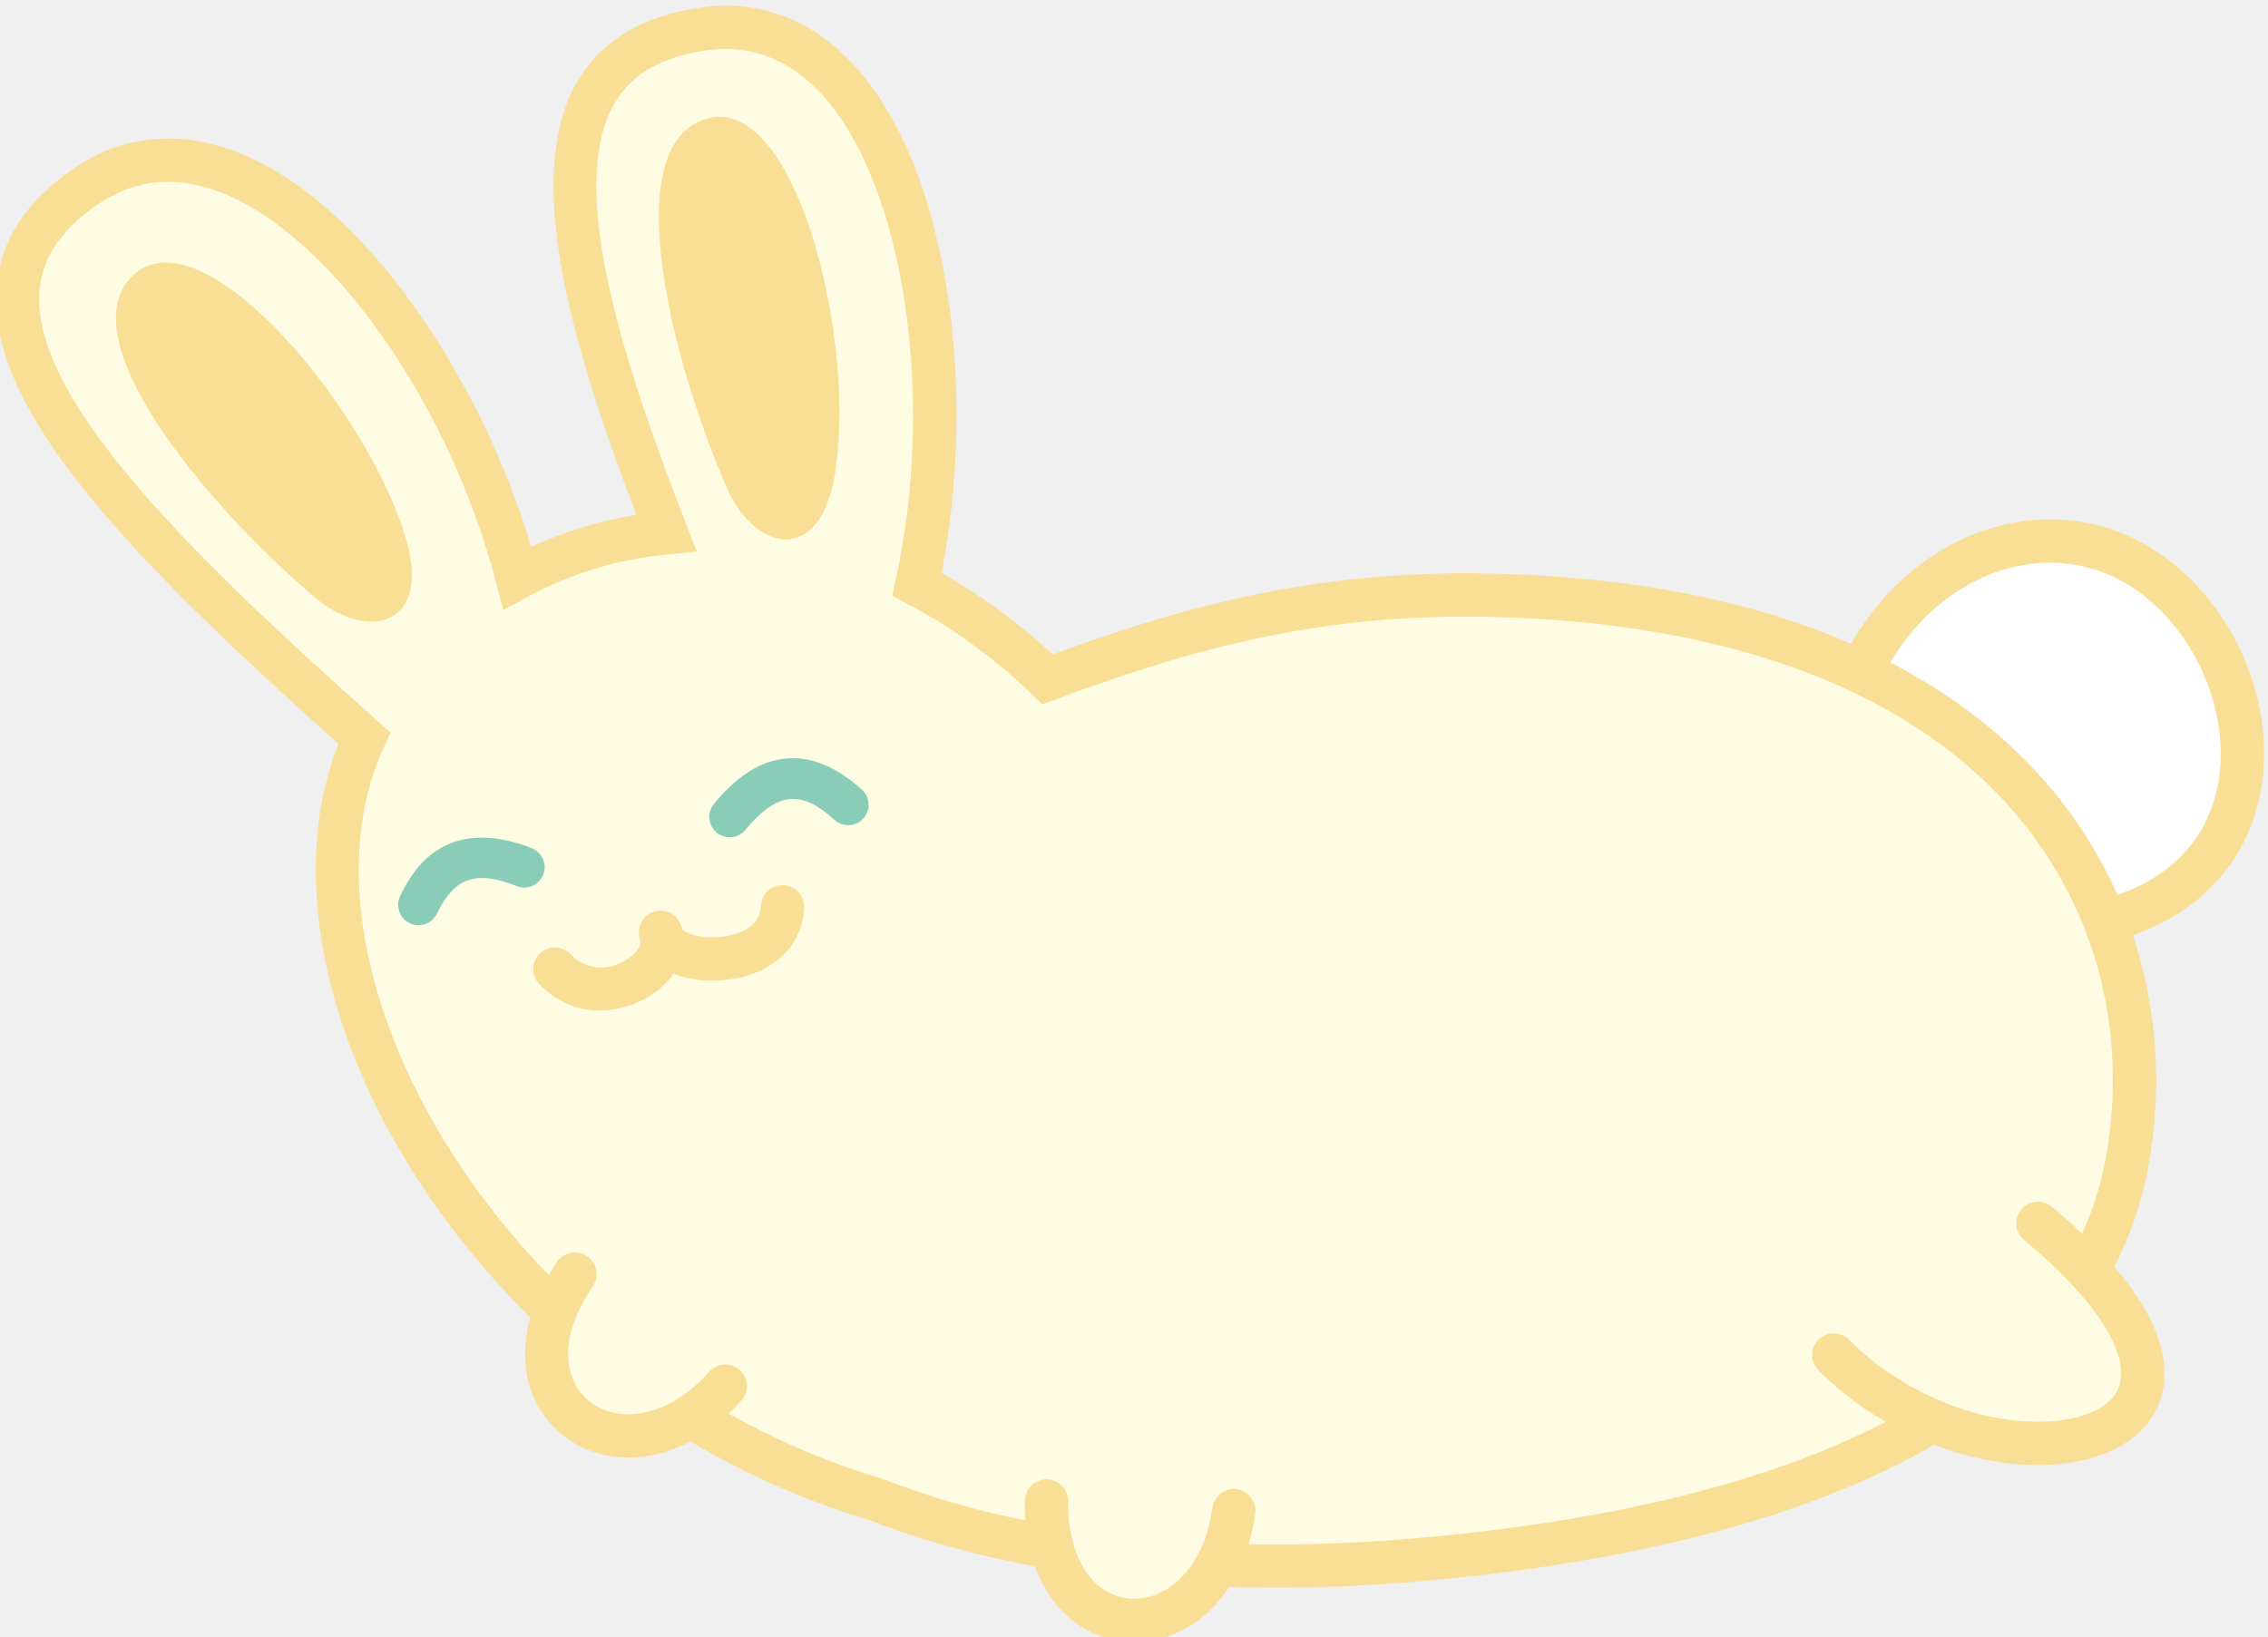
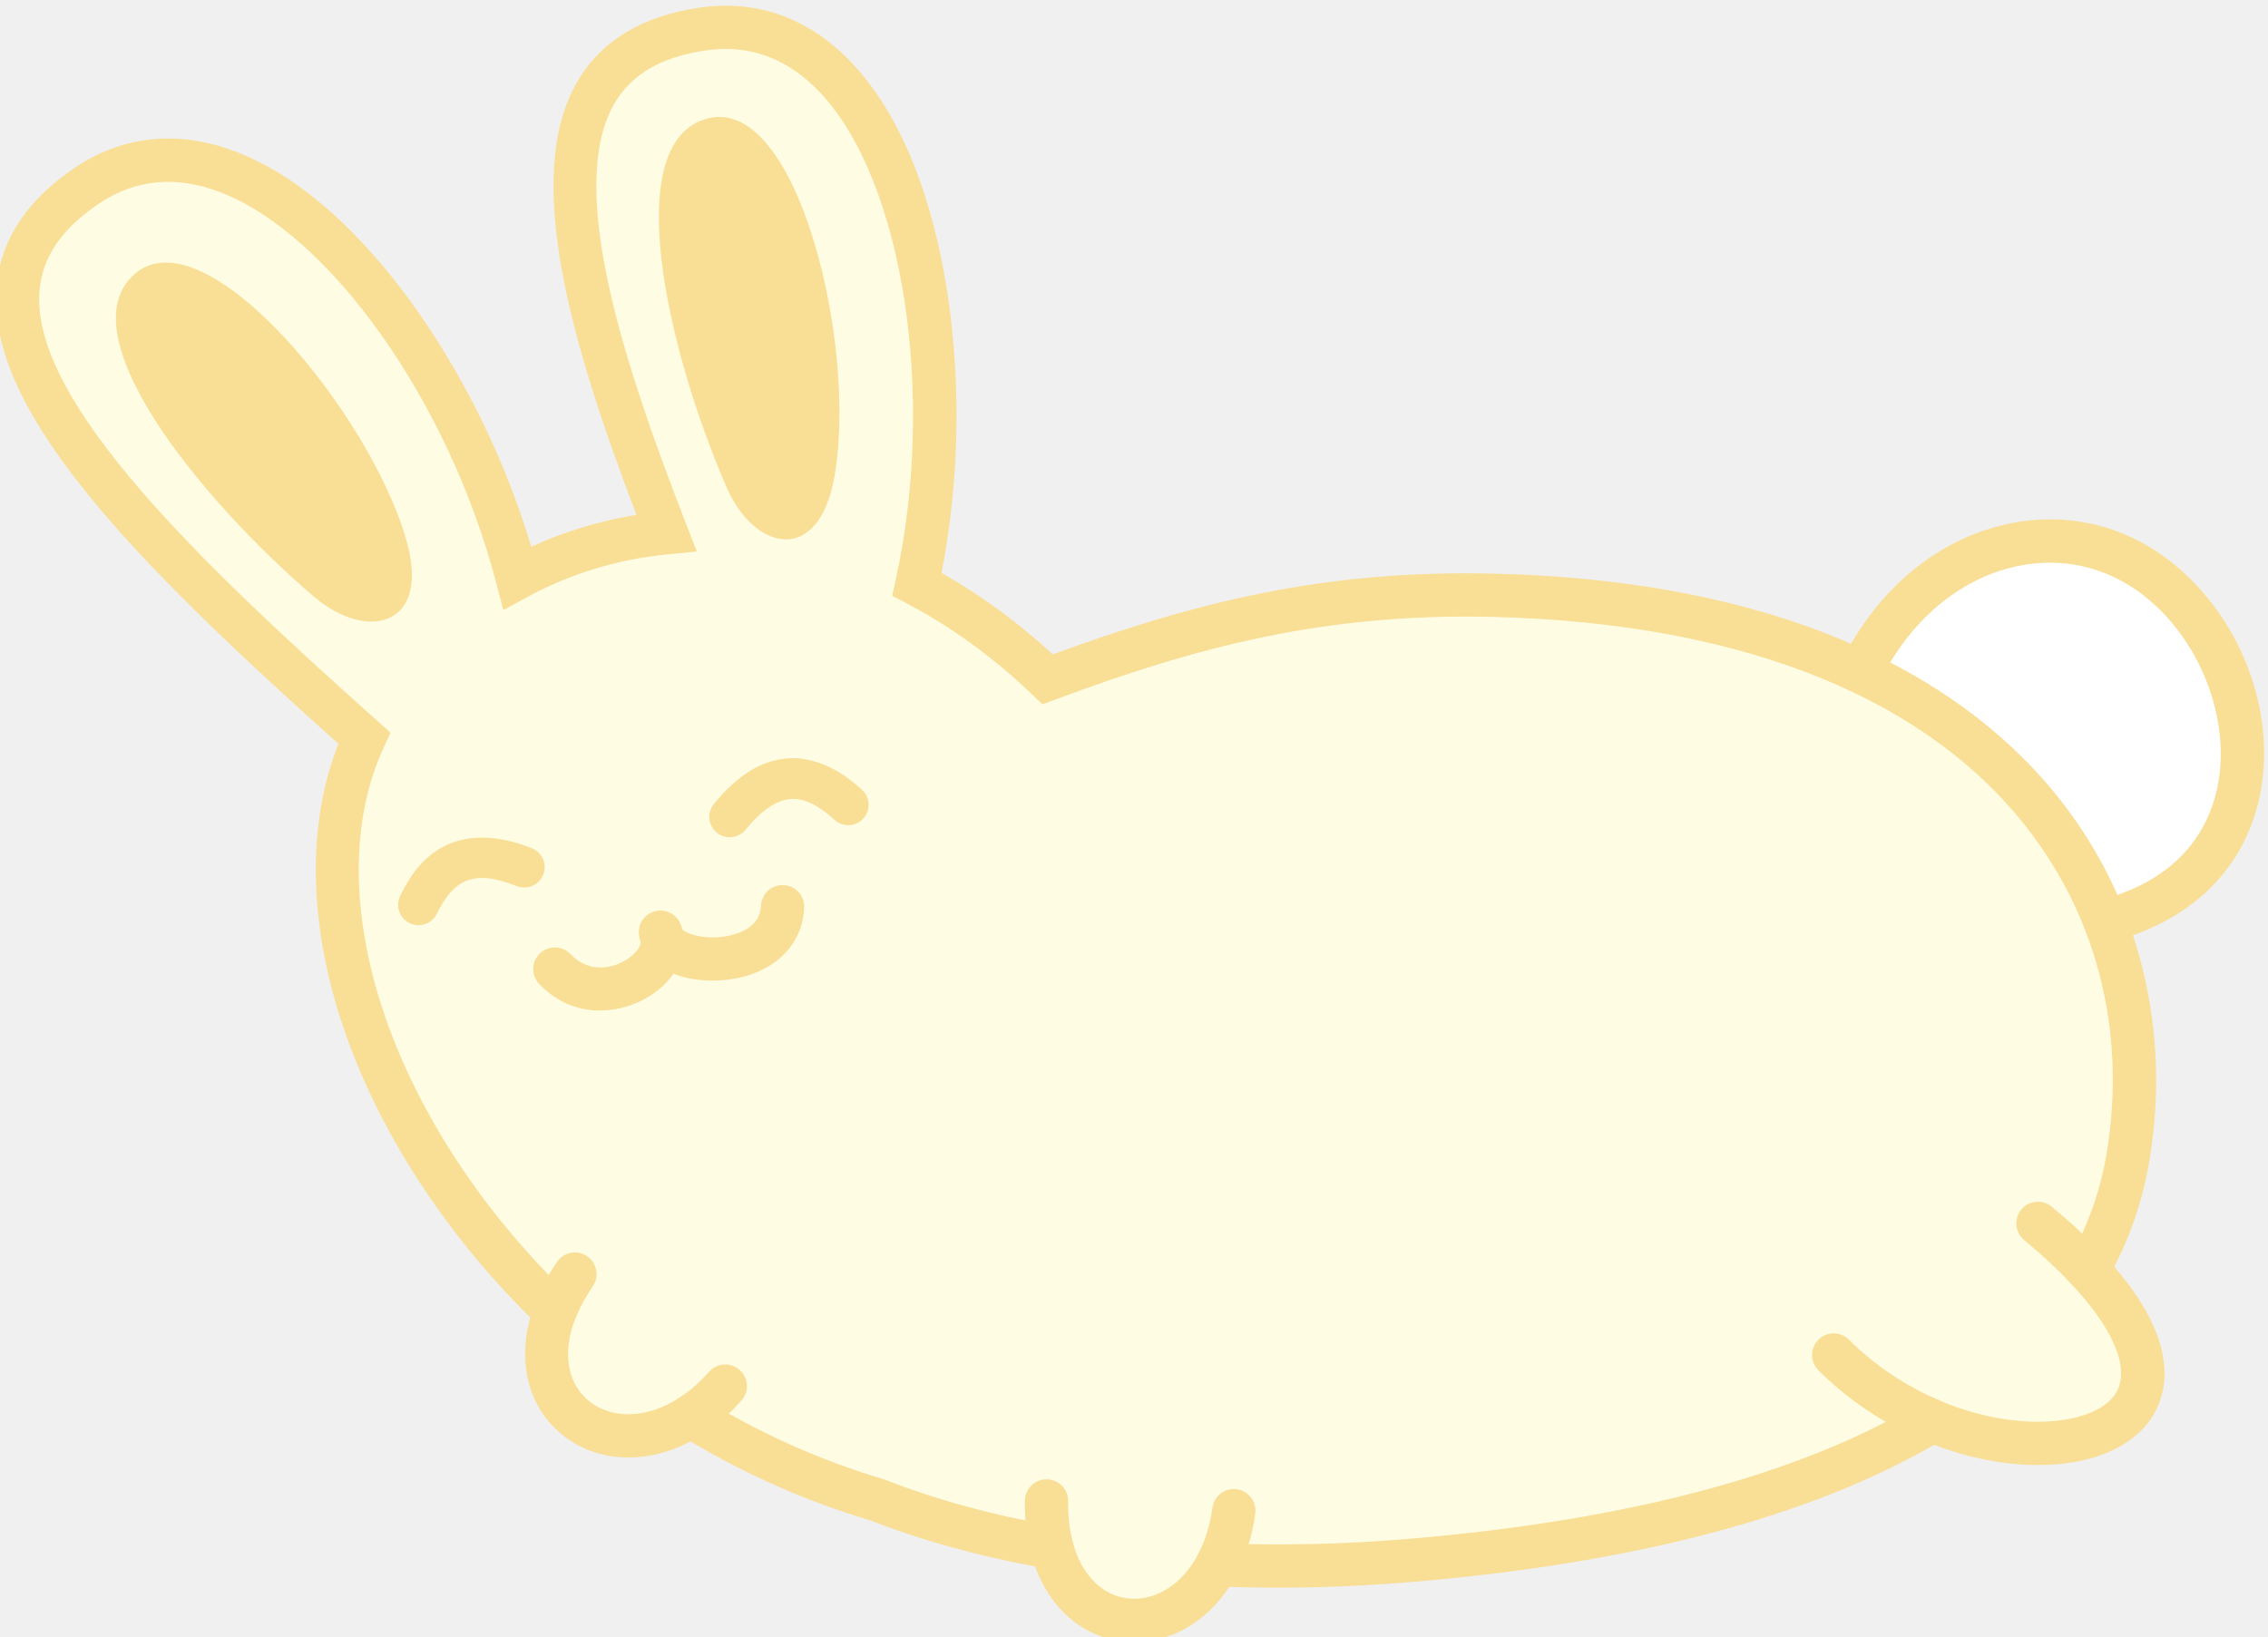
<svg xmlns="http://www.w3.org/2000/svg" id="Layer_2" viewBox="0 0 539.16 389.11" version="1.1">
  <defs id="defs1">
    <style id="style1">.cls-1{fill:#fff;}.cls-2{fill:#f9de95;}.cls-3{fill:#f9de95;}.cls-4{fill:#fffce4;}.cls-5{fill:#f9de95;}.cls-6{fill:#f9de95;}.cls-7{fill:#f9de95;}</style>
  </defs>
  <g id="Layer_2-2" transform="translate(-0.9322694,1.359975)">
    <g id="g20">
      <g id="g21" transform="matrix(-1,0,0,1,539.1639,0)">
        <path class="cls-1" d="M 36.25,217.28 C -4.84,205.49 -1.02,159.13 23.54,137.77 46.39,117.89 79.85,127.41 95.18,156.93" id="path1" />
        <path class="cls-5" d="m 34.83,222.21 c -18.04,-5.18 -30,-17.15 -33.67,-33.7 -4.24,-19.11 3.4,-41.06 19,-54.63 11.22,-9.75 25.28,-13.62 39.61,-10.89 16.63,3.17 31.2,14.67 39.97,31.57 l -9.12,4.74 C 83.31,145.22 71.36,135.67 57.85,133.1 46.68,130.97 35.7,134.01 26.91,141.65 14.27,152.64 7.81,171 11.2,186.3 c 1.99,8.98 8.2,20.8 26.47,26.04 l -2.84,9.88 v 0 z" id="path2" />
        <polygon class="cls-3" points="328.09,350.42 328.34,350.34 329.75,355.28 331.33,360.18 331.1,360.24 329.69,355.3 331.29,360.19 " id="polygon2" />
        <polygon class="cls-3" points="285.52,156.53 292.79,163.8 " id="polygon3" />
        <path class="cls-4" d="M 78.91,336.52 C 44.84,350.83 8.86,335.91 41.9,300.61 37.17,292.38 33.92,283.37 32.3,273.54 22.62,214.88 59.21,143.21 183.18,140.19 c 41.38,-1.01 72.41,7.48 105.97,19.98 10.01,-9.58 20.47,-17.04 31.08,-22.59 C 307.15,78.1 324.5,-1.23 371.14,5.53 c 44.88,6.51 33.31,56.48 8.65,119.78 12.75,1.24 24.77,4.95 35.43,10.73 15.19,-58.21 64.12,-119.07 102.39,-93.22 42.83,28.92 -4.9,76.78 -66.01,131.33 17.75,38.31 -2.2,95.13 -45.31,136.34 8.66,22.72 -12.58,37.65 -32.26,24.93 -13.54,8.35 -28.38,15.17 -44.29,19.87 -12.67,4.99 -26.68,8.76 -41.56,11.35 -5.72,21.77 -29.33,22.88 -39.28,4.11 -15.05,0.62 -30.53,0.25 -46.06,-1.06 -50.52,-4.27 -93.57,-14.94 -123.93,-33.18 v 0 z" id="path3" />
        <path class="cls-5" d="m 268.5,389.11 c -8.8,0 -17.04,-4.81 -22.48,-13.11 -14.2,0.46 -28.86,0.06 -43.63,-1.19 -52.51,-4.43 -94.19,-15.4 -123.93,-32.59 -21.44,8.18 -43.24,5.74 -51.43,-6.03 -3.87,-5.56 -7.65,-17.5 8.6,-36.32 -4.1,-7.94 -6.93,-16.5 -8.41,-25.5 -2.51,-15.21 -1.98,-30.33 1.56,-44.94 3.84,-15.83 11.06,-30.23 21.47,-42.8 18.64,-22.51 56.8,-49.73 132.8,-51.58 40.38,-0.99 71.37,6.91 104.9,19.2 8.34,-7.67 17.22,-14.16 26.46,-19.36 -4.13,-21.03 -4.7,-44.1 -1.57,-65.43 2.48,-16.92 8.42,-40.3 22.63,-55.58 10.02,-10.79 22.61,-15.43 36.39,-13.43 13.68,1.98 23.47,7.89 29.11,17.57 13.11,22.49 1.48,62.38 -14.04,103.04 8.74,1.43 17.11,3.97 25.01,7.6 5.84,-19.53 15.18,-39.02 26.64,-55.47 9.51,-13.64 24.83,-31.4 43.85,-38.58 13.52,-5.1 26.68,-3.74 38.06,3.95 11.57,7.82 17.83,17.52 18.59,28.84 0.98,14.52 -6.79,31.07 -24.45,52.08 -15,17.84 -36.04,37.4 -56.86,56.04 7.54,19.02 7.17,42.76 -1.14,67.35 -8.24,24.41 -23.98,48.82 -44.46,69.06 3.07,11.03 0.3,21.49 -7.57,27.86 -8.23,6.67 -19.93,7.2 -30.52,1.61 -13.55,8.06 -27.88,14.36 -42.66,18.75 -11.84,4.64 -25.03,8.33 -39.26,10.99 -3.67,10.12 -11.27,16.69 -20.84,17.8 -0.94,0.11 -1.87,0.16 -2.8,0.16 h -0.02 z m 105.65,-59.75 2.73,1.76 c 7.49,4.84 15.85,5.12 21.31,0.7 5.16,-4.17 6.41,-11.45 3.35,-19.48 l -1.22,-3.19 2.47,-2.36 c 20.44,-19.54 36.12,-43.4 44.16,-67.19 7.98,-23.63 8,-46.1 0.04,-63.27 l -1.6,-3.46 2.84,-2.54 c 41.78,-37.29 82.42,-75.9 80.64,-102.22 -0.55,-8.1 -5.16,-14.98 -14.09,-21.01 -8.62,-5.82 -18.26,-6.78 -28.67,-2.85 -26.29,9.92 -54.61,49.95 -65.87,93.11 l -1.66,6.35 -5.77,-3.13 c -10.25,-5.57 -21.51,-8.98 -33.47,-10.14 l -6.76,-0.66 2.46,-6.33 C 390,85.04 403.74,43.1 392.14,23.2 388.1,16.27 381,12.16 370.44,10.63 360,9.11 350.78,12.56 343.05,20.88 323.46,41.94 315.66,92.72 325.29,136.48 l 0.84,3.84 -3.48,1.82 c -10.51,5.5 -20.57,12.81 -29.91,21.75 l -2.33,2.23 -3.02,-1.12 c -33.57,-12.51 -64.11,-20.63 -104.05,-19.66 -57.1,1.39 -100.37,17.94 -125.13,47.86 -18.24,22.03 -25.63,50.27 -20.81,79.51 1.49,9.03 4.51,17.56 8.98,25.34 l 1.89,3.3 -2.6,2.78 c -10.35,11.06 -14.06,20.61 -10.17,26.2 4.91,7.04 22.73,9.31 41.44,1.45 l 2.4,-1.01 2.23,1.34 c 28.51,17.13 69.46,28.05 121.71,32.46 15.42,1.3 30.7,1.65 45.42,1.04 l 3.24,-0.13 1.52,2.86 c 3.8,7.16 10.19,11.14 16.69,10.39 6.17,-0.72 11.06,-5.73 13.07,-13.4 l 0.84,-3.19 3.25,-0.57 c 14.81,-2.58 28.46,-6.31 40.56,-11.07 l 0.43,-0.15 c 14.94,-4.42 29.43,-10.92 43.04,-19.31 l 2.76,-1.7 z" id="path4" />
        <path class="cls-4" d="m 374.03,335.42 c -2.8,-1.81 -5.57,-4.17 -8.21,-7.16" id="path5" />
        <path class="cls-5" d="m 374.02,340.56 c -0.95,0 -1.92,-0.26 -2.78,-0.82 -3.3,-2.13 -6.42,-4.85 -9.27,-8.07 -1.89,-2.13 -1.69,-5.38 0.44,-7.26 2.13,-1.89 5.38,-1.69 7.26,0.44 2.23,2.52 4.64,4.63 7.15,6.25 2.39,1.54 3.07,4.73 1.53,7.11 -0.98,1.52 -2.63,2.35 -4.32,2.35 v 0 z" id="path6" />
        <path class="cls-4" d="m 406.29,310.48 c -1.09,-2.85 -2.64,-5.82 -4.73,-8.87" id="path7" />
        <path class="cls-5" d="m 406.28,315.63 c -2.07,0 -4.02,-1.26 -4.8,-3.31 -0.98,-2.56 -2.38,-5.19 -4.17,-7.81 -1.6,-2.34 -0.99,-5.54 1.35,-7.14 2.34,-1.61 5.54,-1 7.14,1.34 2.25,3.29 4.03,6.63 5.29,9.94 1.01,2.65 -0.32,5.63 -2.97,6.64 -0.6,0.23 -1.22,0.34 -1.83,0.34 v 0 z" id="path8" />
        <path class="cls-4" d="m 248.91,370.74 c -1.9,-3.57 -3.3,-7.86 -3.99,-12.87" id="path9" />
        <path class="cls-5" d="m 248.91,375.88 c -1.84,0 -3.62,-0.99 -4.54,-2.73 -2.27,-4.26 -3.79,-9.16 -4.54,-14.58 -0.39,-2.81 1.58,-5.4 4.39,-5.79 2.81,-0.39 5.4,1.58 5.79,4.39 0.58,4.22 1.73,7.97 3.43,11.16 1.34,2.5 0.39,5.62 -2.12,6.95 -0.77,0.41 -1.6,0.6 -2.41,0.6 z" id="path10" />
        <path class="cls-4" d="m 289.44,355.55 c 0.05,4.16 -0.41,7.84 -1.26,11.08" id="path11" />
        <path class="cls-5" d="m 288.19,371.78 c -0.43,0 -0.87,-0.05 -1.31,-0.17 -2.74,-0.72 -4.38,-3.53 -3.66,-6.28 0.76,-2.9 1.13,-6.16 1.09,-9.71 -0.03,-2.84 2.24,-5.17 5.08,-5.2 h 0.06 c 2.81,0 5.11,2.26 5.14,5.08 0.05,4.47 -0.43,8.66 -1.43,12.45 -0.61,2.3 -2.69,3.83 -4.97,3.83 z" id="path12" />
        <path class="cls-4" d="m 53.77,289.56 c -4.67,3.87 -8.61,7.56 -11.87,11.04" id="path13" />
        <path class="cls-5" d="m 38.39,304.35 c -2.07,-1.94 -2.18,-5.2 -0.24,-7.27 3.47,-3.71 7.62,-7.58 12.34,-11.49 2.19,-1.81 5.43,-1.5 7.24,0.68 1.81,2.19 1.51,5.43 -0.68,7.24 -4.39,3.64 -8.23,7.21 -11.4,10.6 -1.01,1.08 -2.38,1.63 -3.75,1.63 -1.26,0 -2.52,-0.46 -3.51,-1.39 z" id="path14" />
        <path class="cls-4" d="m 102.32,320.85 c -7.02,7.02 -15.16,12.19 -23.41,15.66" id="path15" />
        <path class="cls-5" d="m 78.9,341.65 c -2.01,0 -3.91,-1.18 -4.74,-3.15 -1.1,-2.62 0.13,-5.63 2.75,-6.73 8.13,-3.41 15.65,-8.44 21.77,-14.55 2.01,-2.01 5.26,-2.01 7.27,0 2.01,2.01 2.01,5.26 0,7.27 -7.05,7.04 -15.71,12.84 -25.05,16.76 -0.65,0.27 -1.33,0.4 -1.99,0.4 z" id="path16" />
        <path class="cls-7" d="m 395.55,238.92 c -4.44,0 -8.72,-1.42 -12.07,-3.62 -2.24,-1.47 -4.04,-3.22 -5.35,-5.11 -3,1.2 -6.66,1.78 -10.69,1.59 -11.81,-0.55 -20,-7.52 -20.38,-17.34 -0.11,-2.83 2.1,-5.22 4.94,-5.33 2.84,-0.1 5.22,2.1 5.33,4.94 0.17,4.39 3.98,6.22 7.15,6.99 5.47,1.32 10.4,-0.2 11.52,-1.34 0.13,-0.48 0.3,-0.95 0.5,-1.42 1.01,-2.36 3.61,-3.62 6.09,-2.93 2.48,0.69 4.07,3.09 3.73,5.64 -0.08,0.63 -0.22,1.23 -0.42,1.82 0.1,0.93 1.12,2.54 3.23,3.93 3.5,2.3 9.13,3.37 13.46,-1.2 1.96,-2.06 5.21,-2.15 7.27,-0.2 2.06,1.96 2.15,5.21 0.2,7.27 -4.29,4.53 -9.49,6.34 -14.5,6.34 v -0.03 z" id="path17" />
        <path class="cls-2" d="m 365.52,114.48 c -6.56,15.11 -21.77,18.74 -25.6,-2.22 -5.67,-31.02 8.67,-90.92 30.01,-85.47 21.34,5.45 9.5,55.64 -4.41,87.69 z" id="path18" />
        <path class="cls-2" d="m 441.58,127.28 c 8.54,-30.36 47.73,-77.86 64.51,-63.59 16.78,14.27 -15.91,54.15 -42.49,76.83 -12.53,10.7 -27.79,7.27 -22.02,-13.24 z" id="path19" />
-         <path style="fill:#89ccb7;stroke-linecap:round" d="m 352.043,179.082 c -6.379,-0.839 -12.817,1.952 -18.725,7.363 a 4.847,4.847 0 0 0 -0.301,6.848 4.847,4.847 0 0 0 6.848,0.301 c 4.644,-4.254 7.995,-5.282 10.914,-4.898 2.919,0.384 6.363,2.531 10.23,7.258 a 4.847,4.847 0 0 0 6.82,0.682 4.847,4.847 0 0 0 0.682,-6.82 c -4.727,-5.777 -10.09,-9.894 -16.469,-10.732 z" id="path20" />
-         <path style="fill:#89ccb7;stroke-linecap:round" d="m 423.654,197.828 c -3.557,-1.8e-4 -7.532,0.791 -11.848,2.518 a 4.847,4.847 0 0 0 -2.699,6.301 4.847,4.847 0 0 0 6.301,2.701 c 6.884,-2.754 10.457,-2.133 12.973,-0.768 2.516,1.365 4.446,4.14 5.996,7.334 a 4.847,4.847 0 0 0 6.477,2.244 4.847,4.847 0 0 0 2.244,-6.477 c -1.912,-3.938 -4.789,-8.742 -10.094,-11.621 -2.652,-1.439 -5.792,-2.232 -9.35,-2.232 z" id="path20-9" />
+         <path style="fill:#F9DE95;stroke-linecap:round" d="m 352.043,179.082 c -6.379,-0.839 -12.817,1.952 -18.725,7.363 a 4.847,4.847 0 0 0 -0.301,6.848 4.847,4.847 0 0 0 6.848,0.301 c 4.644,-4.254 7.995,-5.282 10.914,-4.898 2.919,0.384 6.363,2.531 10.23,7.258 a 4.847,4.847 0 0 0 6.82,0.682 4.847,4.847 0 0 0 0.682,-6.82 c -4.727,-5.777 -10.09,-9.894 -16.469,-10.732 z" id="path20" />
+         <path style="fill:#F9DE95;stroke-linecap:round" d="m 423.654,197.828 c -3.557,-1.8e-4 -7.532,0.791 -11.848,2.518 a 4.847,4.847 0 0 0 -2.699,6.301 4.847,4.847 0 0 0 6.301,2.701 c 6.884,-2.754 10.457,-2.133 12.973,-0.768 2.516,1.365 4.446,4.14 5.996,7.334 a 4.847,4.847 0 0 0 6.477,2.244 4.847,4.847 0 0 0 2.244,-6.477 c -1.912,-3.938 -4.789,-8.742 -10.094,-11.621 -2.652,-1.439 -5.792,-2.232 -9.35,-2.232 z" id="path20-9" />
      </g>
    </g>
  </g>
</svg>
